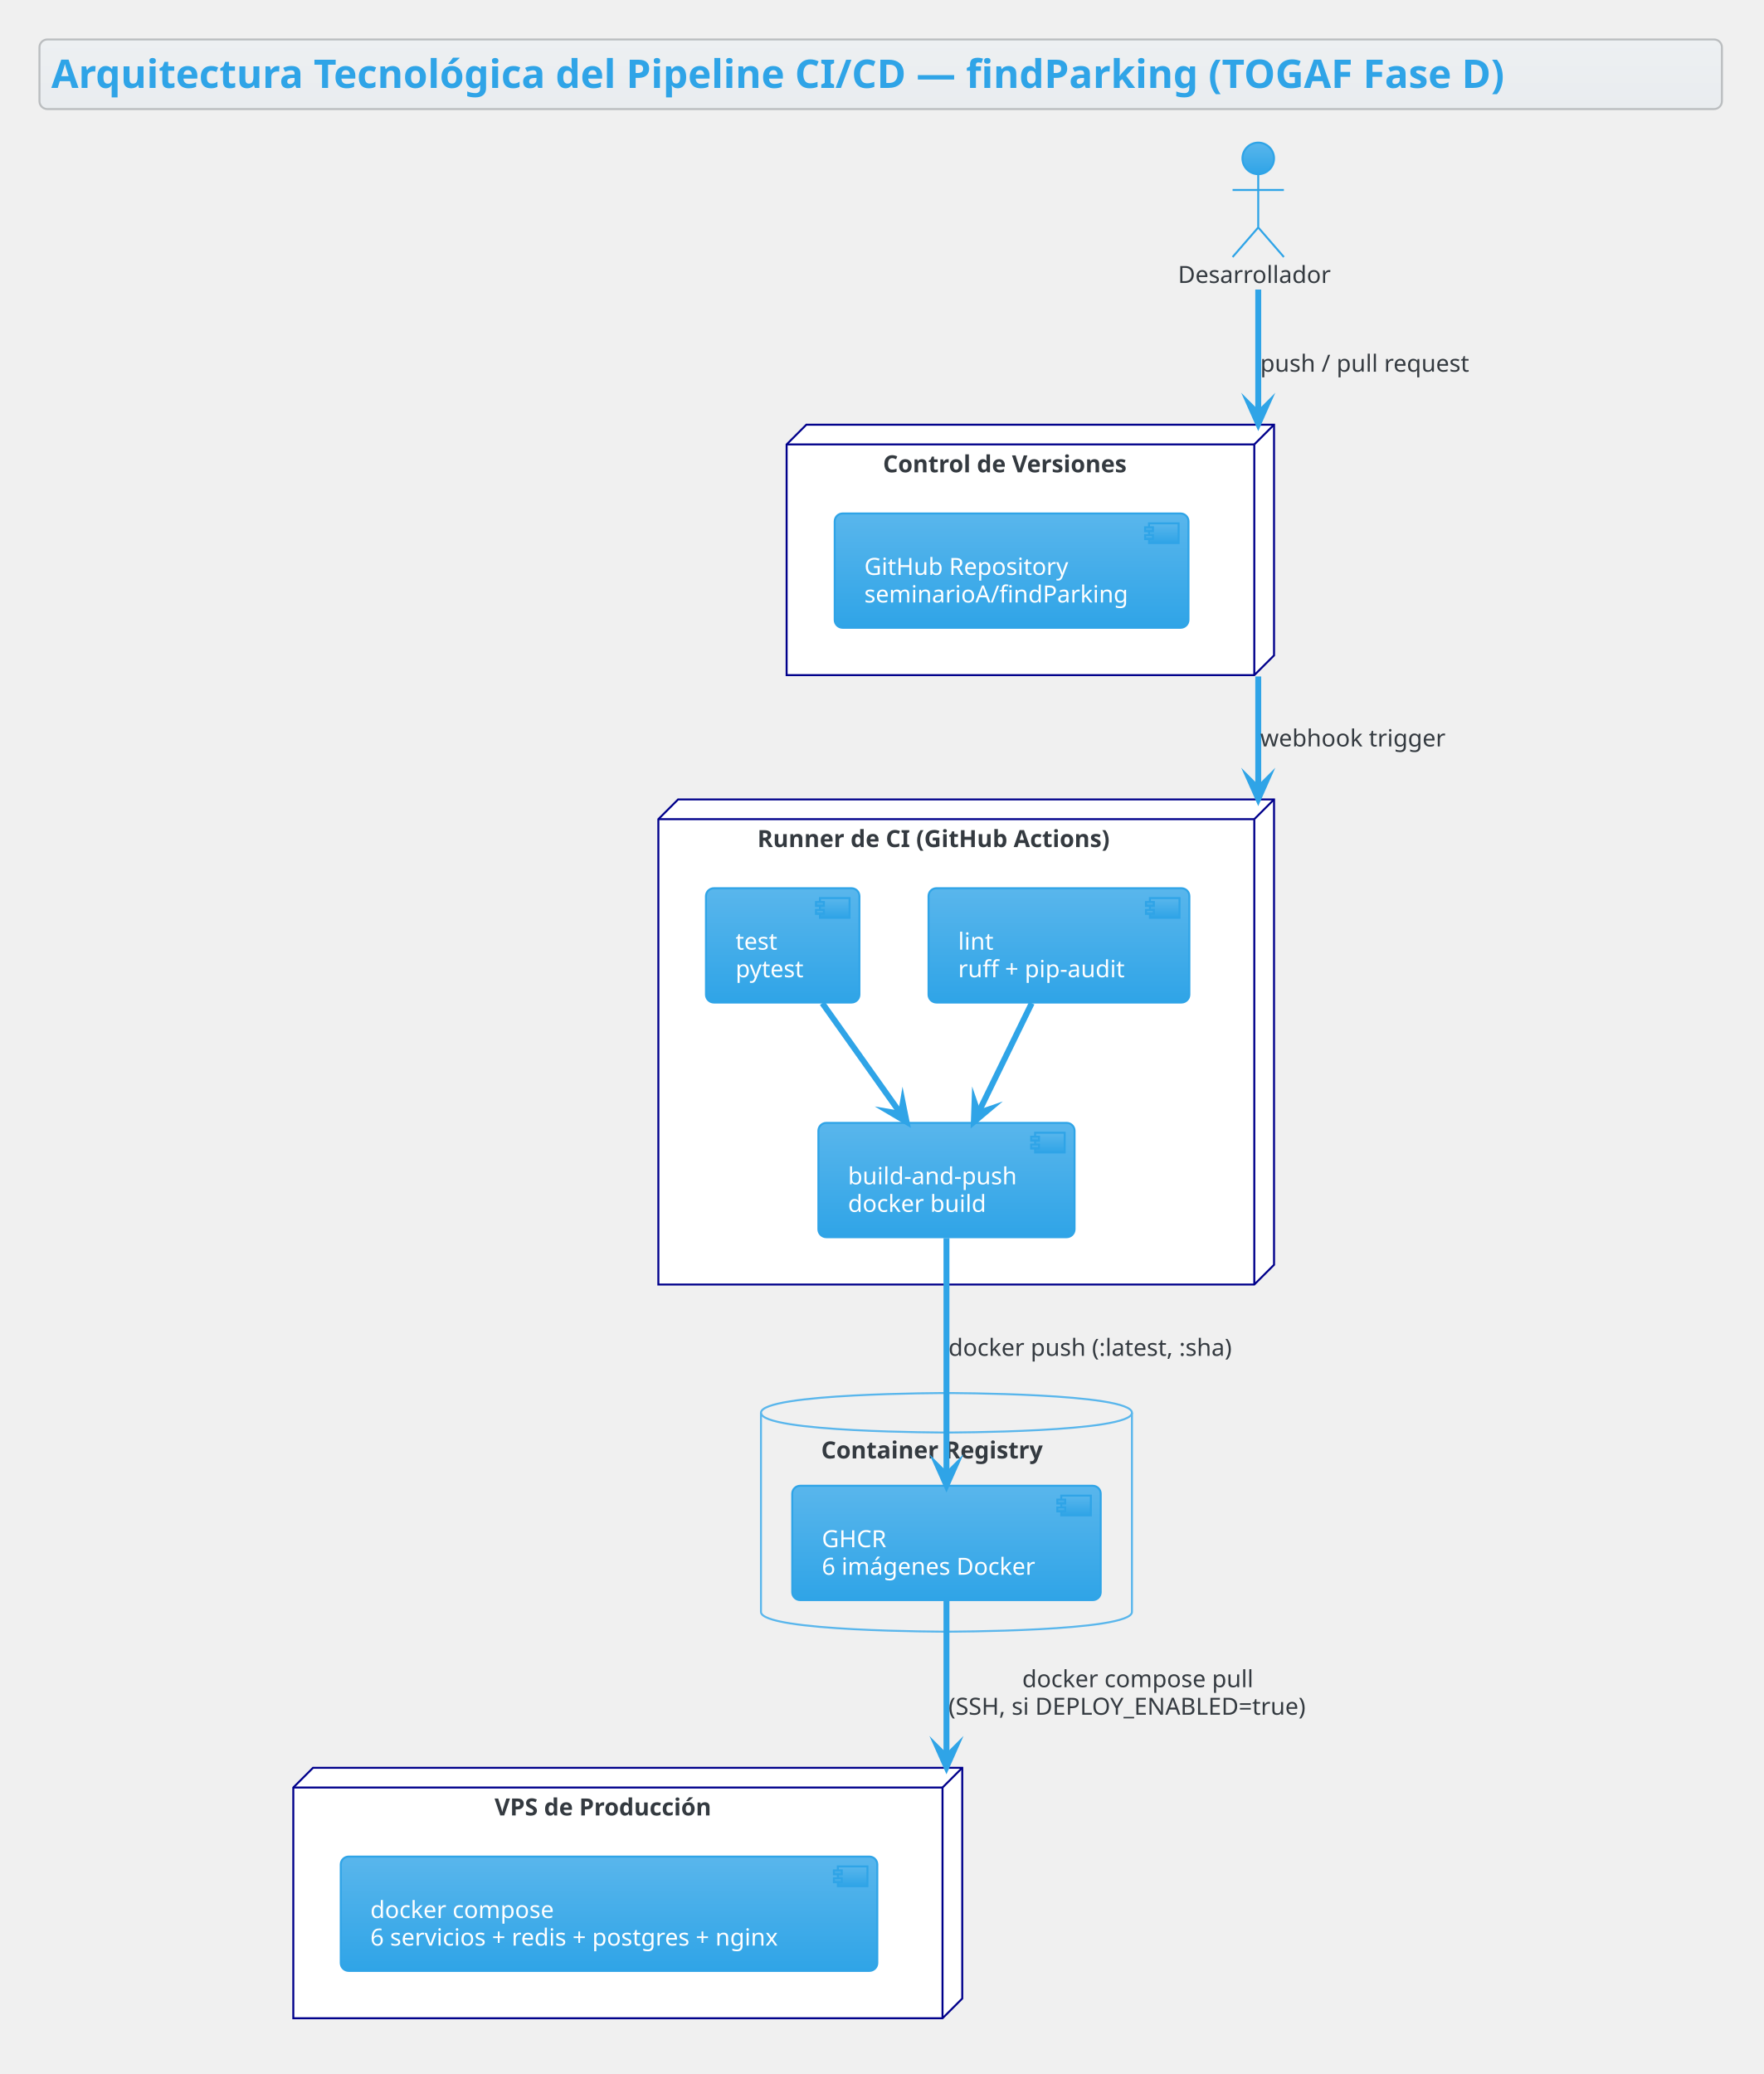
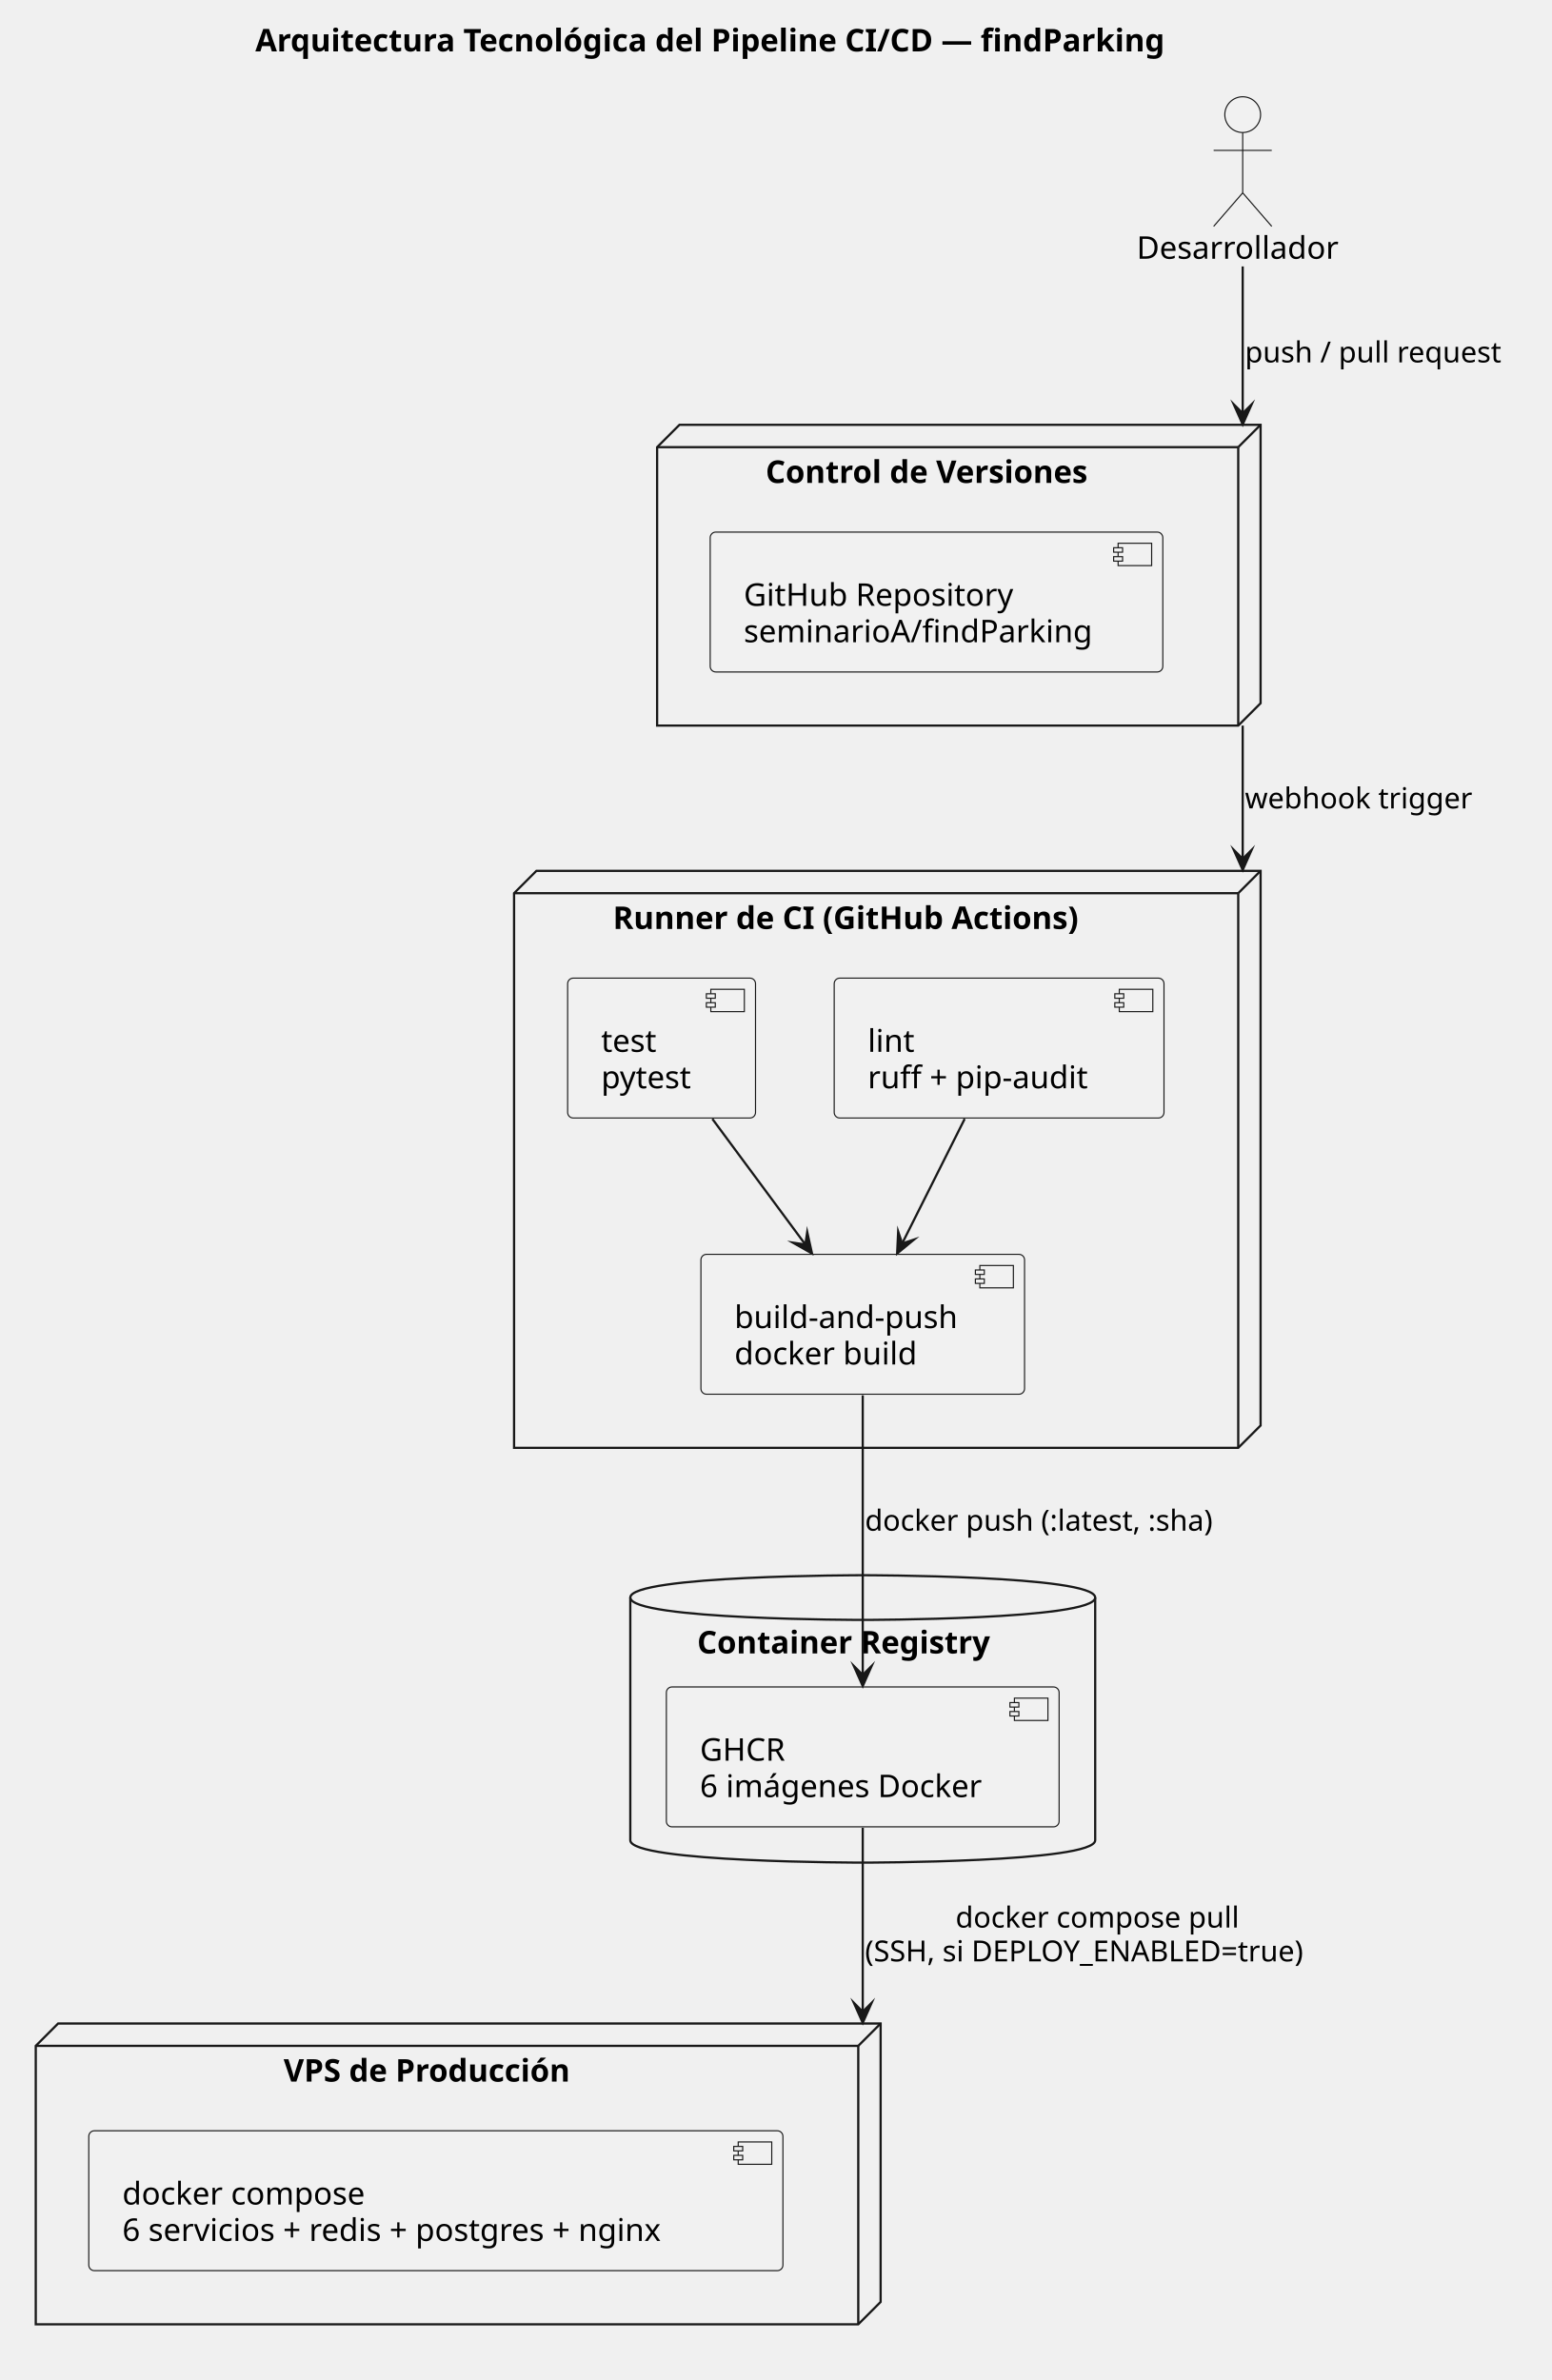
- <svg xmlns="http://www.w3.org/2000/svg" version="1.1" data-diagram-type="DESCRIPTION" style="width:931px;height:1095px;" width="931.25px" height="1095.833px" viewBox="0 0 931 1095" zoomAndPan="magnify" preserveAspectRatio="none" contentStyleType="text/css">
-   <defs>
-     <linearGradient x1="50%" y1="0%" x2="50%" y2="100%" id="g1fs51u67hvxm0">
-       <stop stop-color="#EDF0F2" offset="0%" />
-       <stop stop-color="#E9ECEF" offset="100%" />
-     </linearGradient>
-     <linearGradient x1="50%" y1="0%" x2="50%" y2="100%" id="g1fs51u67hvxm1">
-       <stop stop-color="#59B6EC" offset="0%" />
-       <stop stop-color="#2FA4E7" offset="100%" />
-     </linearGradient>
-   </defs>
+ <svg xmlns="http://www.w3.org/2000/svg" version="1.1" data-diagram-type="DESCRIPTION" style="width:694px;height:1065px;background:#FFFFFF;" width="694px" height="1065px" viewBox="0 0 694 1065" zoomAndPan="magnify" preserveAspectRatio="none" contentStyleType="text/css">
+   <defs />
  <g font-family="sans-serif" lengthAdjust="spacing">
-     <g class="title" data-source-line="7">
-       <rect x="20.833" y="20.833" width="888.141" height="36.751" fill="url(#g1fs51u67hvxm0)" style="stroke:#BABDBF;stroke-width:1.042;" rx="4.167" ry="4.167" />
-       <text x="27.083" y="46.421" fill="#2FA4E7" font-size="20.833" textLength="875.641" font-weight="700" font-family="'Verdana'">Arquitectura Tecnológica del Pipeline CI/CD — findParking (TOGAF Fase D)</text>
+     <g class="title" data-source-line="6">
+       <text x="114.243" y="22.995" fill="#000" font-size="14" textLength="459.211" font-weight="700">Arquitectura Tecnológica del Pipeline CI/CD — findParking</text>
    </g>
-     <g class="cluster" data-qualified-name="vcs" id="ent0002" data-source-line="11">
-       <polygon points="415.25,234.637,425.666,224.22,672.541,224.22,672.541,346.033,662.125,356.449,415.25,356.449,415.25,234.637" fill="#FFF" style="stroke:#00008B;stroke-width:1.042;stroke-linejoin:miter;stroke-miterlimit:10;" />
-       <line x1="662.125" y1="234.637" x2="672.541" y2="224.22" style="stroke:#00008B;stroke-width:1.042;" />
-       <line x1="415.25" y1="234.637" x2="662.125" y2="234.637" style="stroke:#00008B;stroke-width:1.042;" />
-       <line x1="662.125" y1="234.637" x2="662.125" y2="356.449" style="stroke:#00008B;stroke-width:1.042;" />
-       <text x="466.105" y="249.365" fill="#343A40" font-size="12.5" textLength="147.247" font-weight="700" font-family="'Verdana'">Control de Versiones</text>
+     <g class="cluster" data-qualified-name="vcs" id="ent0002" data-source-line="10">
+       <polygon points="294,200.097,304,190.097,564,190.097,564,314.687,554,324.687,294,324.687,294,200.097" fill="none" style="stroke:#181818;stroke-width:1;stroke-linejoin:miter;stroke-miterlimit:10;" />
+       <line x1="554" y1="200.097" x2="564" y2="190.097" style="stroke:#181818;stroke-width:1;" />
+       <line x1="294" y1="200.097" x2="554" y2="200.097" style="stroke:#181818;stroke-width:1;" />
+       <line x1="554" y1="200.097" x2="554" y2="324.687" style="stroke:#181818;stroke-width:1;" />
+       <text x="342.542" y="216.092" fill="#000" font-size="14" textLength="164.917" font-weight="700">Control de Versiones</text>
    </g>
-     <g class="cluster" data-qualified-name="runner" id="ent0004" data-source-line="15">
-       <polygon points="347.541,432.491,357.958,422.074,672.541,422.074,672.541,667.772,662.125,678.189,347.541,678.189,347.541,432.491" fill="#FFF" style="stroke:#00008B;stroke-width:1.042;stroke-linejoin:miter;stroke-miterlimit:10;" />
-       <line x1="662.125" y1="432.491" x2="672.541" y2="422.074" style="stroke:#00008B;stroke-width:1.042;" />
-       <line x1="347.541" y1="432.491" x2="662.125" y2="432.491" style="stroke:#00008B;stroke-width:1.042;" />
-       <line x1="662.125" y1="432.491" x2="662.125" y2="678.189" style="stroke:#00008B;stroke-width:1.042;" />
-       <text x="399.802" y="447.219" fill="#343A40" font-size="12.5" textLength="212.146" font-weight="700" font-family="'Verdana'">Runner de CI (GitHub Actions)</text>
+     <g class="cluster" data-qualified-name="runner" id="ent0004" data-source-line="14">
+       <polygon points="230,399.687,240,389.687,564,389.687,564,637.877,554,647.877,230,647.877,230,399.687" fill="none" style="stroke:#181818;stroke-width:1;stroke-linejoin:miter;stroke-miterlimit:10;" />
+       <line x1="554" y1="399.687" x2="564" y2="389.687" style="stroke:#181818;stroke-width:1;" />
+       <line x1="230" y1="399.687" x2="554" y2="399.687" style="stroke:#181818;stroke-width:1;" />
+       <line x1="554" y1="399.687" x2="554" y2="647.877" style="stroke:#181818;stroke-width:1;" />
+       <text x="274.198" y="415.682" fill="#000" font-size="14" textLength="237.604" font-weight="700">Runner de CI (GitHub Actions)</text>
    </g>
-     <g class="cluster" data-qualified-name="registry" id="ent0008" data-source-line="21">
-       <path d="M401.708,745.897 C401.708,735.48 499.625,735.48 499.625,735.48 C499.625,735.48 597.541,735.48 597.541,745.897 L597.541,851.043 C597.541,861.46 499.625,861.46 499.625,861.46 C499.625,861.46 401.708,861.46 401.708,851.043 L401.708,745.897" style="stroke:#59B6EC;stroke-width:1.042;" fill="none" />
-       <path d="M401.708,745.897 C401.708,756.314 499.625,756.314 499.625,756.314 C499.625,756.314 597.541,756.314 597.541,745.897" style="stroke:#59B6EC;stroke-width:1.042;" fill="none" />
-       <text x="433.469" y="770" fill="#343A40" font-size="12.5" textLength="132.312" font-weight="700" font-family="'Verdana'">Container Registry</text>
+     <g class="cluster" data-qualified-name="registry" id="ent0008" data-source-line="20">
+       <path d="M282,714.877 C282,704.877 386,704.877 386,704.877 C386,704.877 490,704.877 490,714.877 L490,823.477 C490,833.477 386,833.477 386,833.477 C386,833.477 282,833.477 282,823.477 L282,714.877" style="stroke:#181818;stroke-width:1;" fill="none" />
+       <path d="M282,714.877 C282,724.877 386,724.877 386,724.877 C386,724.877 490,724.877 490,714.877" style="stroke:#181818;stroke-width:1;" fill="none" />
+       <text x="311.905" y="739.872" fill="#000" font-size="14" textLength="148.189" font-weight="700">Container Registry</text>
    </g>
-     <g class="cluster" data-qualified-name="vps" id="ent0010" data-source-line="25">
-       <polygon points="154.833,943.751,165.25,933.335,507.958,933.335,507.958,1055.147,497.541,1065.564,154.833,1065.564,154.833,943.751" fill="#FFF" style="stroke:#00008B;stroke-width:1.042;stroke-linejoin:miter;stroke-miterlimit:10;" />
-       <line x1="497.541" y1="943.751" x2="507.958" y2="933.335" style="stroke:#00008B;stroke-width:1.042;" />
-       <line x1="154.833" y1="943.751" x2="497.541" y2="943.751" style="stroke:#00008B;stroke-width:1.042;" />
-       <line x1="497.541" y1="943.751" x2="497.541" y2="1065.564" style="stroke:#00008B;stroke-width:1.042;" />
-       <text x="261.07" y="958.479" fill="#343A40" font-size="12.5" textLength="132.318" font-weight="700" font-family="'Verdana'">VPS de Producción</text>
+     <g class="cluster" data-qualified-name="vps" id="ent0010" data-source-line="24">
+       <polygon points="16,915.477,26,905.477,394,905.477,394,1030.067,384,1040.067,16,1040.067,16,915.477" fill="none" style="stroke:#181818;stroke-width:1;stroke-linejoin:miter;stroke-miterlimit:10;" />
+       <line x1="384" y1="915.477" x2="394" y2="905.477" style="stroke:#181818;stroke-width:1;" />
+       <line x1="16" y1="915.477" x2="384" y2="915.477" style="stroke:#181818;stroke-width:1;" />
+       <line x1="384" y1="915.477" x2="384" y2="1040.067" style="stroke:#181818;stroke-width:1;" />
+       <text x="126.902" y="931.472" fill="#000" font-size="14" textLength="148.196" font-weight="700">VPS de Producción</text>
    </g>
-     <g class="entity" data-qualified-name="vcs.git" id="ent0003" data-source-line="12">
-       <rect x="440.625" y="271.095" width="186.759" height="60.352" fill="url(#g1fs51u67hvxm1)" style="stroke:#2FA4E7;stroke-width:1.042;" rx="4.167" ry="4.167" />
-       <rect x="606.551" y="276.303" width="15.625" height="10.417" fill="url(#g1fs51u67hvxm1)" style="stroke:#2FA4E7;stroke-width:1.042;" />
-       <rect x="604.467" y="278.387" width="4.167" height="2.083" fill="url(#g1fs51u67hvxm1)" style="stroke:#2FA4E7;stroke-width:1.042;" />
-       <rect x="604.467" y="282.553" width="4.167" height="2.083" fill="url(#g1fs51u67hvxm1)" style="stroke:#2FA4E7;stroke-width:1.042;" />
-       <text x="456.25" y="303.531" fill="#FFF" font-size="12.5" textLength="114.319" font-family="'Verdana'">GitHub Repository</text>
-       <text x="456.25" y="318.082" fill="#FFF" font-size="12.5" textLength="145.093" font-family="'Verdana'">seminarioA/findParking</text>
+     <g class="entity" data-qualified-name="vcs.git" id="ent0003" data-source-line="11">
+       <rect x="317.75" y="238.097" width="202.504" height="62.594" fill="#F1F1F1" style="stroke:#181818;stroke-width:0.5;" rx="2.5" ry="2.5" />
+       <rect x="500.254" y="243.097" width="15" height="10" fill="#F1F1F1" style="stroke:#181818;stroke-width:0.5;" />
+       <rect x="498.254" y="245.097" width="4" height="2" fill="#F1F1F1" style="stroke:#181818;stroke-width:0.5;" />
+       <rect x="498.254" y="249.097" width="4" height="2" fill="#F1F1F1" style="stroke:#181818;stroke-width:0.5;" />
+       <text x="332.75" y="271.092" fill="#000" font-size="14" textLength="128.037">GitHub Repository</text>
+       <text x="332.75" y="287.389" fill="#000" font-size="14" textLength="162.504">seminarioA/findParking</text>
    </g>
-     <g class="entity" data-qualified-name="runner.test" id="ent0005" data-source-line="16">
-       <rect x="372.666" y="468.949" width="81.004" height="60.352" fill="url(#g1fs51u67hvxm1)" style="stroke:#2FA4E7;stroke-width:1.042;" rx="4.167" ry="4.167" />
-       <rect x="432.837" y="474.158" width="15.625" height="10.417" fill="url(#g1fs51u67hvxm1)" style="stroke:#2FA4E7;stroke-width:1.042;" />
-       <rect x="430.753" y="476.241" width="4.167" height="2.083" fill="url(#g1fs51u67hvxm1)" style="stroke:#2FA4E7;stroke-width:1.042;" />
-       <rect x="430.753" y="480.408" width="4.167" height="2.083" fill="url(#g1fs51u67hvxm1)" style="stroke:#2FA4E7;stroke-width:1.042;" />
-       <text x="388.291" y="501.385" fill="#FFF" font-size="12.5" textLength="24.005" font-family="'Verdana'">test</text>
-       <text x="388.291" y="515.936" fill="#FFF" font-size="12.5" textLength="39.337" font-family="'Verdana'">pytest</text>
+     <g class="entity" data-qualified-name="runner.test" id="ent0005" data-source-line="15">
+       <rect x="253.97" y="437.687" width="84.058" height="62.594" fill="#F1F1F1" style="stroke:#181818;stroke-width:0.5;" rx="2.5" ry="2.5" />
+       <rect x="318.028" y="442.687" width="15" height="10" fill="#F1F1F1" style="stroke:#181818;stroke-width:0.5;" />
+       <rect x="316.028" y="444.687" width="4" height="2" fill="#F1F1F1" style="stroke:#181818;stroke-width:0.5;" />
+       <rect x="316.028" y="448.687" width="4" height="2" fill="#F1F1F1" style="stroke:#181818;stroke-width:0.5;" />
+       <text x="268.97" y="470.682" fill="#000" font-size="14" textLength="26.886">test</text>
+       <text x="268.97" y="486.979" fill="#000" font-size="14" textLength="44.058">pytest</text>
    </g>
-     <g class="entity" data-qualified-name="runner.lint" id="ent0006" data-source-line="17">
-       <rect x="490.156" y="468.949" width="137.693" height="60.352" fill="url(#g1fs51u67hvxm1)" style="stroke:#2FA4E7;stroke-width:1.042;" rx="4.167" ry="4.167" />
-       <rect x="607.016" y="474.158" width="15.625" height="10.417" fill="url(#g1fs51u67hvxm1)" style="stroke:#2FA4E7;stroke-width:1.042;" />
-       <rect x="604.932" y="476.241" width="4.167" height="2.083" fill="url(#g1fs51u67hvxm1)" style="stroke:#2FA4E7;stroke-width:1.042;" />
-       <rect x="604.932" y="480.408" width="4.167" height="2.083" fill="url(#g1fs51u67hvxm1)" style="stroke:#2FA4E7;stroke-width:1.042;" />
-       <text x="505.781" y="501.385" fill="#FFF" font-size="12.5" textLength="19.769" font-family="'Verdana'">lint</text>
-       <text x="505.781" y="515.936" fill="#FFF" font-size="12.5" textLength="96.027" font-family="'Verdana'">ruff + pip-audit</text>
+     <g class="entity" data-qualified-name="runner.lint" id="ent0006" data-source-line="16">
+       <rect x="373.23" y="437.687" width="147.55" height="62.594" fill="#F1F1F1" style="stroke:#181818;stroke-width:0.5;" rx="2.5" ry="2.5" />
+       <rect x="500.78" y="442.687" width="15" height="10" fill="#F1F1F1" style="stroke:#181818;stroke-width:0.5;" />
+       <rect x="498.78" y="444.687" width="4" height="2" fill="#F1F1F1" style="stroke:#181818;stroke-width:0.5;" />
+       <rect x="498.78" y="448.687" width="4" height="2" fill="#F1F1F1" style="stroke:#181818;stroke-width:0.5;" />
+       <text x="388.23" y="470.682" fill="#000" font-size="14" textLength="22.142">lint</text>
+       <text x="388.23" y="486.979" fill="#000" font-size="14" textLength="107.55">ruff + pip-audit</text>
    </g>
-     <g class="entity" data-qualified-name="runner.build" id="ent0007" data-source-line="18">
-       <rect x="432.01" y="592.845" width="135.234" height="60.352" fill="url(#g1fs51u67hvxm1)" style="stroke:#2FA4E7;stroke-width:1.042;" rx="4.167" ry="4.167" />
-       <rect x="546.41" y="598.053" width="15.625" height="10.417" fill="url(#g1fs51u67hvxm1)" style="stroke:#2FA4E7;stroke-width:1.042;" />
-       <rect x="544.327" y="600.137" width="4.167" height="2.083" fill="url(#g1fs51u67hvxm1)" style="stroke:#2FA4E7;stroke-width:1.042;" />
-       <rect x="544.327" y="604.303" width="4.167" height="2.083" fill="url(#g1fs51u67hvxm1)" style="stroke:#2FA4E7;stroke-width:1.042;" />
-       <text x="447.635" y="625.281" fill="#FFF" font-size="12.5" textLength="93.567" font-family="'Verdana'">build-and-push</text>
-       <text x="447.635" y="639.832" fill="#FFF" font-size="12.5" textLength="77.234" font-family="'Verdana'">docker build</text>
+     <g class="entity" data-qualified-name="runner.build" id="ent0007" data-source-line="17">
+       <rect x="313.6" y="561.287" width="144.795" height="62.594" fill="#F1F1F1" style="stroke:#181818;stroke-width:0.5;" rx="2.5" ry="2.5" />
+       <rect x="438.395" y="566.287" width="15" height="10" fill="#F1F1F1" style="stroke:#181818;stroke-width:0.5;" />
+       <rect x="436.395" y="568.287" width="4" height="2" fill="#F1F1F1" style="stroke:#181818;stroke-width:0.5;" />
+       <rect x="436.395" y="572.287" width="4" height="2" fill="#F1F1F1" style="stroke:#181818;stroke-width:0.5;" />
+       <text x="328.6" y="594.282" fill="#000" font-size="14" textLength="104.795">build-and-push</text>
+       <text x="328.6" y="610.579" fill="#000" font-size="14" textLength="86.502">docker build</text>
    </g>
-     <g class="entity" data-qualified-name="registry.images" id="ent0009" data-source-line="22">
-       <rect x="418.208" y="784.439" width="162.84" height="60.352" fill="url(#g1fs51u67hvxm1)" style="stroke:#2FA4E7;stroke-width:1.042;" rx="4.167" ry="4.167" />
-       <rect x="560.214" y="789.647" width="15.625" height="10.417" fill="url(#g1fs51u67hvxm1)" style="stroke:#2FA4E7;stroke-width:1.042;" />
-       <rect x="558.131" y="791.73" width="4.167" height="2.083" fill="url(#g1fs51u67hvxm1)" style="stroke:#2FA4E7;stroke-width:1.042;" />
-       <rect x="558.131" y="795.897" width="4.167" height="2.083" fill="url(#g1fs51u67hvxm1)" style="stroke:#2FA4E7;stroke-width:1.042;" />
-       <text x="433.833" y="816.875" fill="#FFF" font-size="12.5" textLength="36.499" font-family="'Verdana'">GHCR</text>
-       <text x="433.833" y="831.426" fill="#FFF" font-size="12.5" textLength="121.173" font-family="'Verdana'">6 imágenes Docker</text>
+     <g class="entity" data-qualified-name="registry.images" id="ent0009" data-source-line="21">
+       <rect x="298.14" y="754.877" width="175.714" height="62.594" fill="#F1F1F1" style="stroke:#181818;stroke-width:0.5;" rx="2.5" ry="2.5" />
+       <rect x="453.854" y="759.877" width="15" height="10" fill="#F1F1F1" style="stroke:#181818;stroke-width:0.5;" />
+       <rect x="451.854" y="761.877" width="4" height="2" fill="#F1F1F1" style="stroke:#181818;stroke-width:0.5;" />
+       <rect x="451.854" y="765.877" width="4" height="2" fill="#F1F1F1" style="stroke:#181818;stroke-width:0.5;" />
+       <text x="313.14" y="787.872" fill="#000" font-size="14" textLength="40.879">GHCR</text>
+       <text x="313.14" y="804.169" fill="#000" font-size="14" textLength="135.714">6 imágenes Docker</text>
    </g>
-     <g class="entity" data-qualified-name="vps.stack" id="ent0011" data-source-line="26">
-       <rect x="179.875" y="980.21" width="283.244" height="60.352" fill="url(#g1fs51u67hvxm1)" style="stroke:#2FA4E7;stroke-width:1.042;" rx="4.167" ry="4.167" />
-       <rect x="442.285" y="985.418" width="15.625" height="10.417" fill="url(#g1fs51u67hvxm1)" style="stroke:#2FA4E7;stroke-width:1.042;" />
-       <rect x="440.202" y="987.501" width="4.167" height="2.083" fill="url(#g1fs51u67hvxm1)" style="stroke:#2FA4E7;stroke-width:1.042;" />
-       <rect x="440.202" y="991.668" width="4.167" height="2.083" fill="url(#g1fs51u67hvxm1)" style="stroke:#2FA4E7;stroke-width:1.042;" />
-       <text x="195.5" y="1012.646" fill="#FFF" font-size="12.5" textLength="102.979" font-family="'Verdana'">docker compose</text>
-       <text x="195.5" y="1027.197" fill="#FFF" font-size="12.5" textLength="241.577" font-family="'Verdana'">6 servicios + redis + postgres + nginx</text>
+     <g class="entity" data-qualified-name="vps.stack" id="ent0011" data-source-line="25">
+       <rect x="39.72" y="953.477" width="310.566" height="62.594" fill="#F1F1F1" style="stroke:#181818;stroke-width:0.5;" rx="2.5" ry="2.5" />
+       <rect x="330.286" y="958.477" width="15" height="10" fill="#F1F1F1" style="stroke:#181818;stroke-width:0.5;" />
+       <rect x="328.286" y="960.477" width="4" height="2" fill="#F1F1F1" style="stroke:#181818;stroke-width:0.5;" />
+       <rect x="328.286" y="964.477" width="4" height="2" fill="#F1F1F1" style="stroke:#181818;stroke-width:0.5;" />
+       <text x="54.72" y="986.472" fill="#000" font-size="14" textLength="115.336">docker compose</text>
+       <text x="54.72" y="1002.769" fill="#000" font-size="14" textLength="270.566">6 servicios + redis + postgres + nginx</text>
    </g>
-     <g class="entity" data-qualified-name="dev" id="ent0001" data-source-line="9">
-       <ellipse cx="664.204" cy="83.626" rx="8.333" ry="8.333" fill="url(#g1fs51u67hvxm1)" style="stroke:#2FA4E7;stroke-width:1.042;" />
-       <path d="M664.204,91.96 L664.204,120.085 M650.662,100.293 L677.745,100.293 M664.204,120.085 L650.662,135.71 M664.204,120.085 L677.745,135.71" style="stroke:#2FA4E7;stroke-width:1.042;" fill="none" />
-       <text x="621.833" y="149.396" fill="#343A40" font-size="12.5" textLength="84.741" font-family="'Verdana'">Desarrollador</text>
+     <g class="entity" data-qualified-name="dev" id="ent0001" data-source-line="8">
+       <ellipse cx="555.995" cy="51.297" rx="8" ry="8" fill="#F1F1F1" style="stroke:#181818;stroke-width:0.5;" />
+       <path d="M555.995,59.297 L555.995,86.297 M542.995,67.297 L568.995,67.297 M555.995,86.297 L542.995,101.297 M555.995,86.297 L568.995,101.297" style="stroke:#181818;stroke-width:0.5;" fill="none" />
+       <text x="508.54" y="115.792" fill="#000" font-size="14" textLength="94.91">Desarrollador</text>
    </g>
-     <g class="link" data-entity-1="ent0001" data-entity-2="ent0002" id="lnk12" data-source-line="29" data-link-type="dependency">
-       <path d="M664.208,152.855 C664.208,166.257 664.208,181.987 664.208,198.089 C664.208,206.14 664.208,214.284 664.208,222.276 C664.208,222.775 664.208,218.066 664.208,218.564" style="stroke:#2FA4E7;stroke-width:3.125;" fill="none" id="dev-to-vcs" />
-       <polygon points="664.208,223.772,668.375,214.397,664.208,218.564,660.041,214.397,664.208,223.772" fill="#2FA4E7" style="stroke:#2FA4E7;stroke-width:3.125;stroke-linejoin:miter;stroke-miterlimit:10;" />
-       <text x="665.25" y="196.24" fill="#343A40" font-size="12.5" textLength="117.017" font-family="'Verdana'">push / pull request</text>
+     <g class="link" data-entity-1="ent0001" data-entity-2="ent0002" id="lnk12" data-source-line="28" data-link-type="dependency">
+       <path d="M556,119.227 C556,132.617 556,148.451 556,164.714 C556,172.846 556,181.086 556,189.181 C556,189.434 556,184.687 556,184.939" style="stroke:#181818;stroke-width:1;" fill="none" id="dev-to-vcs" />
+       <polygon points="556,189.939,560,180.939,556,184.939,552,180.939,556,189.939" fill="#181818" style="stroke:#181818;stroke-width:1;stroke-linejoin:miter;stroke-miterlimit:10;" />
+       <text x="557" y="162.164" fill="#000" font-size="13" textLength="121.697">push / pull request</text>
    </g>
-     <g class="link" data-entity-1="ent0002" data-entity-2="ent0004" id="lnk13" data-source-line="30" data-link-type="dependency">
-       <path d="M664.208,357.131 C664.208,359.824 664.208,362.571 664.208,365.361 C664.208,376.523 664.208,388.38 664.208,400.236 C664.208,406.164 664.208,412.092 664.208,417.932 C664.208,418.662 664.208,419.391 664.208,420.118 C664.208,420.482 664.208,420.845 664.208,421.208 C664.208,421.389 664.208,416.362 664.208,416.544" style="stroke:#2FA4E7;stroke-width:3.125;" fill="none" id="vcs-to-runner" />
-       <polygon points="664.208,421.752,668.375,412.377,664.208,416.544,660.041,412.377,664.208,421.752" fill="#2FA4E7" style="stroke:#2FA4E7;stroke-width:3.125;stroke-linejoin:miter;stroke-miterlimit:10;" />
-       <text x="665.25" y="394.094" fill="#343A40" font-size="12.5" textLength="102.49" font-family="'Verdana'">webhook trigger</text>
+     <g class="link" data-entity-1="ent0002" data-entity-2="ent0004" id="lnk13" data-source-line="29" data-link-type="dependency">
+       <path d="M556,324.703 C556,325.041 556,325.38 556,325.719 C556,328.437 556,331.21 556,334.026 C556,345.292 556,357.259 556,369.226 C556,375.209 556,381.192 556,387.087 C556,387.824 556,383.56 556,384.294" style="stroke:#181818;stroke-width:1;" fill="none" id="vcs-to-runner" />
+       <polygon points="556,389.294,560,380.294,556,384.294,552,380.294,556,389.294" fill="#181818" style="stroke:#181818;stroke-width:1;stroke-linejoin:miter;stroke-miterlimit:10;" />
+       <text x="557" y="361.754" fill="#000" font-size="13" textLength="106.59">webhook trigger</text>
    </g>
-     <g class="link" data-entity-1="ent0005" data-entity-2="ent0007" id="lnk14" data-source-line="31" data-link-type="dependency">
-       <path d="M434.093,529.658 C447.593,548.668 462.056,569.058 475.577,588.089" style="stroke:#2FA4E7;stroke-width:3.125;" fill="none" id="test-to-build" />
-       <polygon points="478.593,592.335,476.56,582.279,475.577,588.089,469.767,587.105,478.593,592.335" fill="#2FA4E7" style="stroke:#2FA4E7;stroke-width:3.125;stroke-linejoin:miter;stroke-miterlimit:10;" />
+     <g class="link" data-entity-1="ent0005" data-entity-2="ent0007" id="lnk14" data-source-line="30" data-link-type="dependency">
+       <path d="M318.71,500.677 C332.35,519.107 346.674,538.459 360.324,556.889" style="stroke:#181818;stroke-width:1;" fill="none" id="test-to-build" />
+       <polygon points="363.3,560.907,361.158,551.294,360.324,556.889,354.729,556.055,363.3,560.907" fill="#181818" style="stroke:#181818;stroke-width:1;stroke-linejoin:miter;stroke-miterlimit:10;" />
    </g>
-     <g class="link" data-entity-1="ent0006" data-entity-2="ent0007" id="lnk15" data-source-line="32" data-link-type="dependency">
-       <path d="M544.625,529.658 C535.364,548.668 525.637,568.622 516.356,587.653" style="stroke:#2FA4E7;stroke-width:3.125;" fill="none" id="lint-to-build" />
-       <polygon points="514.073,592.335,521.927,585.735,516.356,587.653,514.437,582.082,514.073,592.335" fill="#2FA4E7" style="stroke:#2FA4E7;stroke-width:3.125;stroke-linejoin:miter;stroke-miterlimit:10;" />
+     <g class="link" data-entity-1="ent0006" data-entity-2="ent0007" id="lnk15" data-source-line="31" data-link-type="dependency">
+       <path d="M431.61,500.677 C422.36,519.107 412.871,538.007 403.631,556.437" style="stroke:#181818;stroke-width:1;" fill="none" id="lint-to-build" />
+       <polygon points="401.39,560.907,408.999,554.654,403.631,556.437,401.848,551.069,401.39,560.907" fill="#181818" style="stroke:#181818;stroke-width:1;stroke-linejoin:miter;stroke-miterlimit:10;" />
    </g>
-     <g class="link" data-entity-1="ent0007" data-entity-2="ent0009" id="lnk16" data-source-line="33" data-link-type="dependency">
-       <path d="M499.625,653.668 C499.625,689.272 499.625,743.449 499.625,778.97" style="stroke:#2FA4E7;stroke-width:3.125;" fill="none" id="build-to-images" />
-       <polygon points="499.625,784.178,503.791,774.803,499.625,778.97,495.458,774.803,499.625,784.178" fill="#2FA4E7" style="stroke:#2FA4E7;stroke-width:3.125;stroke-linejoin:miter;stroke-miterlimit:10;" />
-       <text x="500.666" y="715.833" fill="#343A40" font-size="12.5" textLength="164.117" font-family="'Verdana'">docker push (:latest, :sha)</text>
+     <g class="link" data-entity-1="ent0007" data-entity-2="ent0009" id="lnk16" data-source-line="32" data-link-type="dependency">
+       <path d="M386,624.367 C386,660.117 386,713.747 386,749.467" style="stroke:#181818;stroke-width:1;" fill="none" id="build-to-images" />
+       <polygon points="386,754.467,390,745.467,386,749.467,382,745.467,386,754.467" fill="#181818" style="stroke:#181818;stroke-width:1;stroke-linejoin:miter;stroke-miterlimit:10;" />
+       <text x="387" y="684.944" fill="#000" font-size="13" textLength="170.682">docker push (:latest, :sha)</text>
    </g>
-     <g class="link" data-entity-1="ent0009" data-entity-2="ent0010" id="lnk17" data-source-line="34" data-link-type="dependency">
-       <path d="M499.625,845.074 C499.625,858.41 499.625,875.131 499.625,892.763 C499.625,901.579 499.625,910.622 499.625,919.585 C499.625,924.066 499.625,923.318 499.625,927.72" style="stroke:#2FA4E7;stroke-width:3.125;" fill="none" id="images-to-vps" />
-       <polygon points="499.625,932.928,503.791,923.553,499.625,927.72,495.458,923.553,499.625,932.928" fill="#2FA4E7" style="stroke:#2FA4E7;stroke-width:3.125;stroke-linejoin:miter;stroke-miterlimit:10;" />
-       <text x="539.622" y="890.771" fill="#343A40" font-size="12.5" textLength="129.755" font-family="'Verdana'">docker compose pull</text>
-       <text x="500.666" y="905.322" fill="#343A40" font-size="12.5" textLength="207.666" font-family="'Verdana'">(SSH, si DEPLOY_ENABLED=true)</text>
+     <g class="link" data-entity-1="ent0009" data-entity-2="ent0010" id="lnk17" data-source-line="33" data-link-type="dependency">
+       <path d="M386,817.897 C386,831.504 386,848.46 386,866.292 C386,875.208 386,884.342 386,893.387 C386,895.649 386,897.904 386,900.149 C386,901.272 386,902.392 386,903.509 C386,904.067 386,899.625 386,900.181" style="stroke:#181818;stroke-width:1;" fill="none" id="images-to-vps" />
+       <polygon points="386,905.181,390,896.181,386,900.181,382,896.181,386,905.181" fill="#181818" style="stroke:#181818;stroke-width:1;stroke-linejoin:miter;stroke-miterlimit:10;" />
+       <text x="427.514" y="862.544" fill="#000" font-size="13" textLength="134.945">docker compose pull</text>
+       <text x="387" y="877.677" fill="#000" font-size="13" textLength="215.973">(SSH, si DEPLOY_ENABLED=true)</text>
    </g>
  </g>
</svg>
